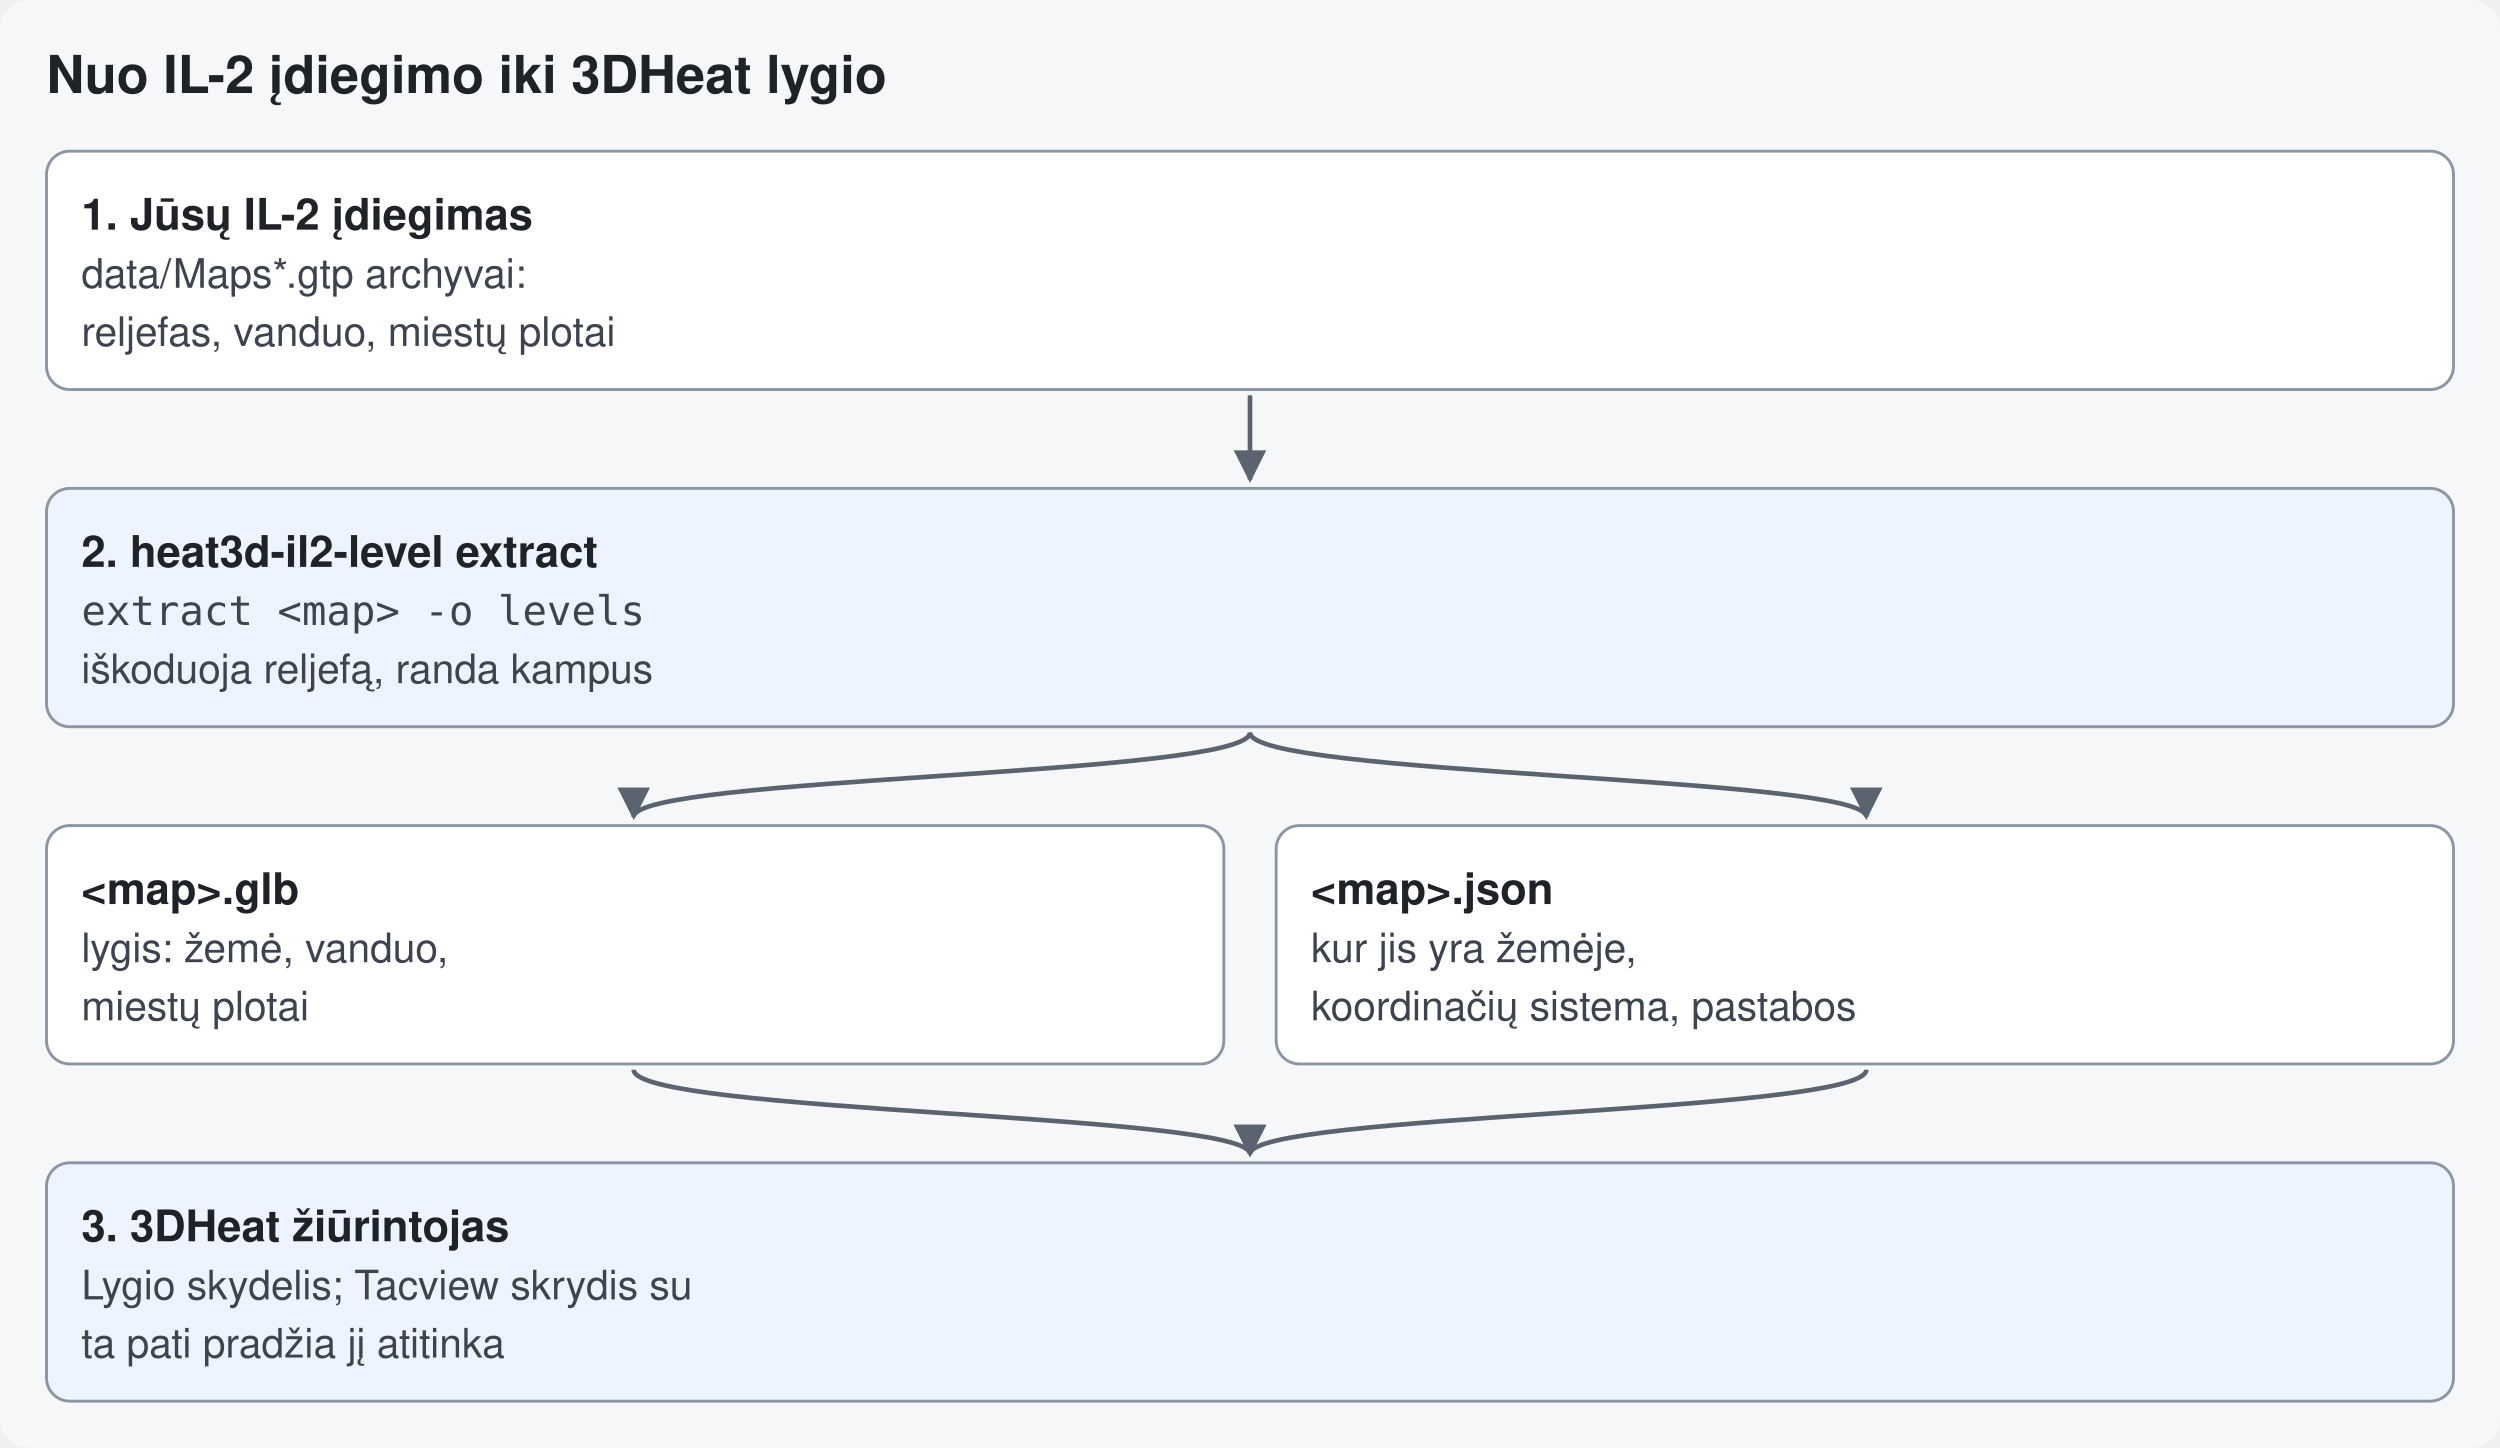
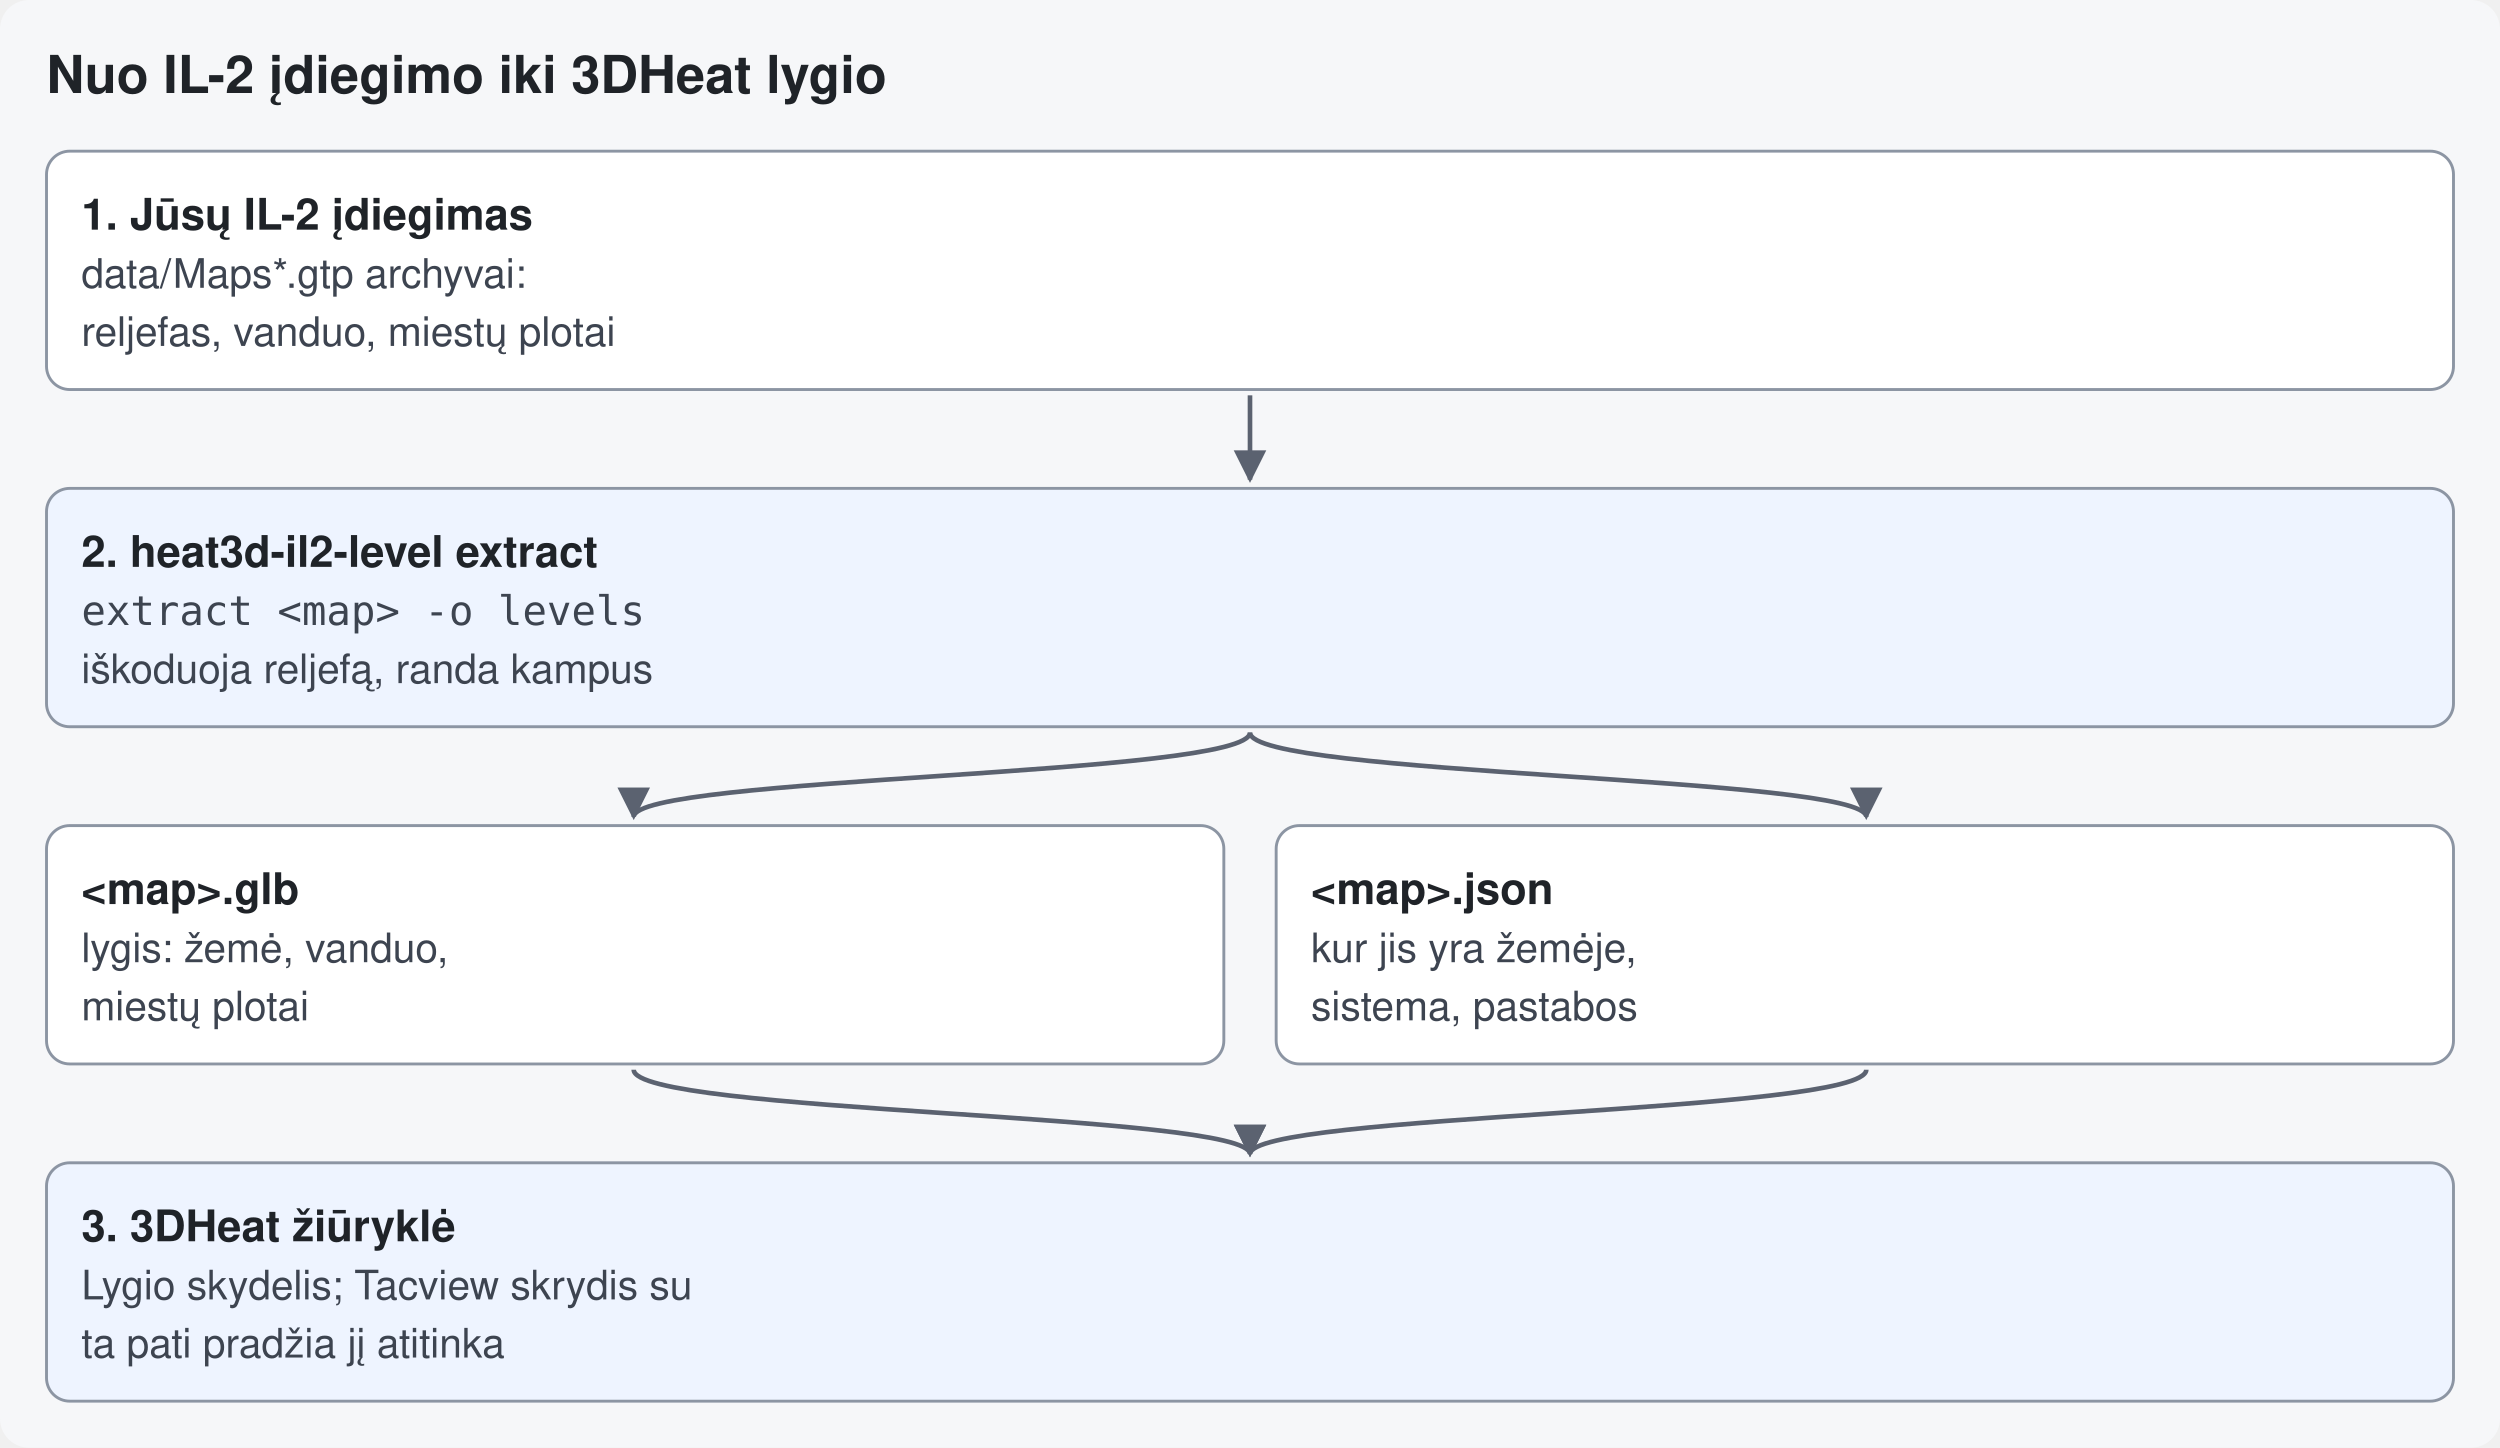
<svg xmlns="http://www.w3.org/2000/svg" width="860" height="498" viewBox="0 0 860 498" font-family="Segoe UI,Helvetica,Arial,sans-serif">
  <defs>
    <marker id="a" viewBox="0 0 10 10" refX="9" refY="5" markerWidth="7" markerHeight="7" orient="auto">
      <path d="M0,0L10,5L0,10z" fill="#5b6270" />
    </marker>
  </defs>
  <rect width="860" height="498" rx="10" fill="#f6f7f9" />
  <text x="16" y="32" font-size="18" fill="#1f2328" font-weight="600">Nuo IL-2 įdiegimo iki 3DHeat lygio</text>
  <rect x="16" y="52" width="828" height="82" rx="8" fill="#ffffff" stroke="#8c95a3" />
  <text x="28" y="79" font-size="15" fill="#1f2328" font-weight="600">1. Jūsų IL-2 įdiegimas</text>
  <text x="28" y="99" font-size="14" fill="#3d4450">data/Maps*.gtp archyvai:</text>
  <text x="28" y="119" font-size="14" fill="#3d4450">reljefas, vanduo, miestų plotai</text>
  <rect x="16" y="168" width="828" height="82" rx="8" fill="#eef4ff" stroke="#8c95a3" />
  <text x="28" y="195" font-size="15" fill="#1f2328" font-weight="600">2. heat3d-il2-level extract</text>
  <text x="28" y="215" font-size="14" fill="#3d4450" font-family="Consolas,Menlo,monospace">extract &lt;map&gt; -o levels</text>
  <text x="28" y="235" font-size="14" fill="#3d4450">iškoduoja reljefą, randa kampus</text>
  <path d="M430,136 C430,151.0 430,151.0 430,165" fill="none" stroke="#5b6270" stroke-width="1.6" marker-end="url(#a)" />
  <rect x="16" y="284" width="405" height="82" rx="8" fill="#ffffff" stroke="#8c95a3" />
  <text x="28" y="311" font-size="15" fill="#1f2328" font-weight="600">&lt;map&gt;.glb</text>
  <text x="28" y="331" font-size="14" fill="#3d4450">lygis: žemė, vanduo,</text>
  <text x="28" y="351" font-size="14" fill="#3d4450">miestų plotai</text>
  <rect x="439" y="284" width="405" height="82" rx="8" fill="#ffffff" stroke="#8c95a3" />
  <text x="451" y="311" font-size="15" fill="#1f2328" font-weight="600">&lt;map&gt;.json</text>
  <text x="451" y="331" font-size="14" fill="#3d4450">kur jis yra žemėje,</text>
-   <text x="451" y="351" font-size="14" fill="#3d4450">koordinačių sistema, pastabos</text>
+   <text x="451" y="351" font-size="14" fill="#3d4450">sistema, pastabos</text>
  <path d="M430,252 C430,267.0 218,267.0 218,281" fill="none" stroke="#5b6270" stroke-width="1.6" marker-end="url(#a)" />
  <path d="M430,252 C430,267.0 642,267.0 642,281" fill="none" stroke="#5b6270" stroke-width="1.6" marker-end="url(#a)" />
  <rect x="16" y="400" width="828" height="82" rx="8" fill="#eef4ff" stroke="#8c95a3" />
-   <text x="28" y="427" font-size="15" fill="#1f2328" font-weight="600">3. 3DHeat žiūrintojas</text>
+   <text x="28" y="427" font-size="15" fill="#1f2328" font-weight="600">3. 3DHeat žiūryklė</text>
  <text x="28" y="447" font-size="14" fill="#3d4450">Lygio skydelis; Tacview skrydis su</text>
  <text x="28" y="467" font-size="14" fill="#3d4450">ta pati pradžia jį atitinka</text>
  <path d="M218,368 C218,383.0 430,383.0 430,397" fill="none" stroke="#5b6270" stroke-width="1.6" marker-end="url(#a)" />
  <path d="M642,368 C642,383.0 430,383.0 430,397" fill="none" stroke="#5b6270" stroke-width="1.6" marker-end="url(#a)" />
</svg>
